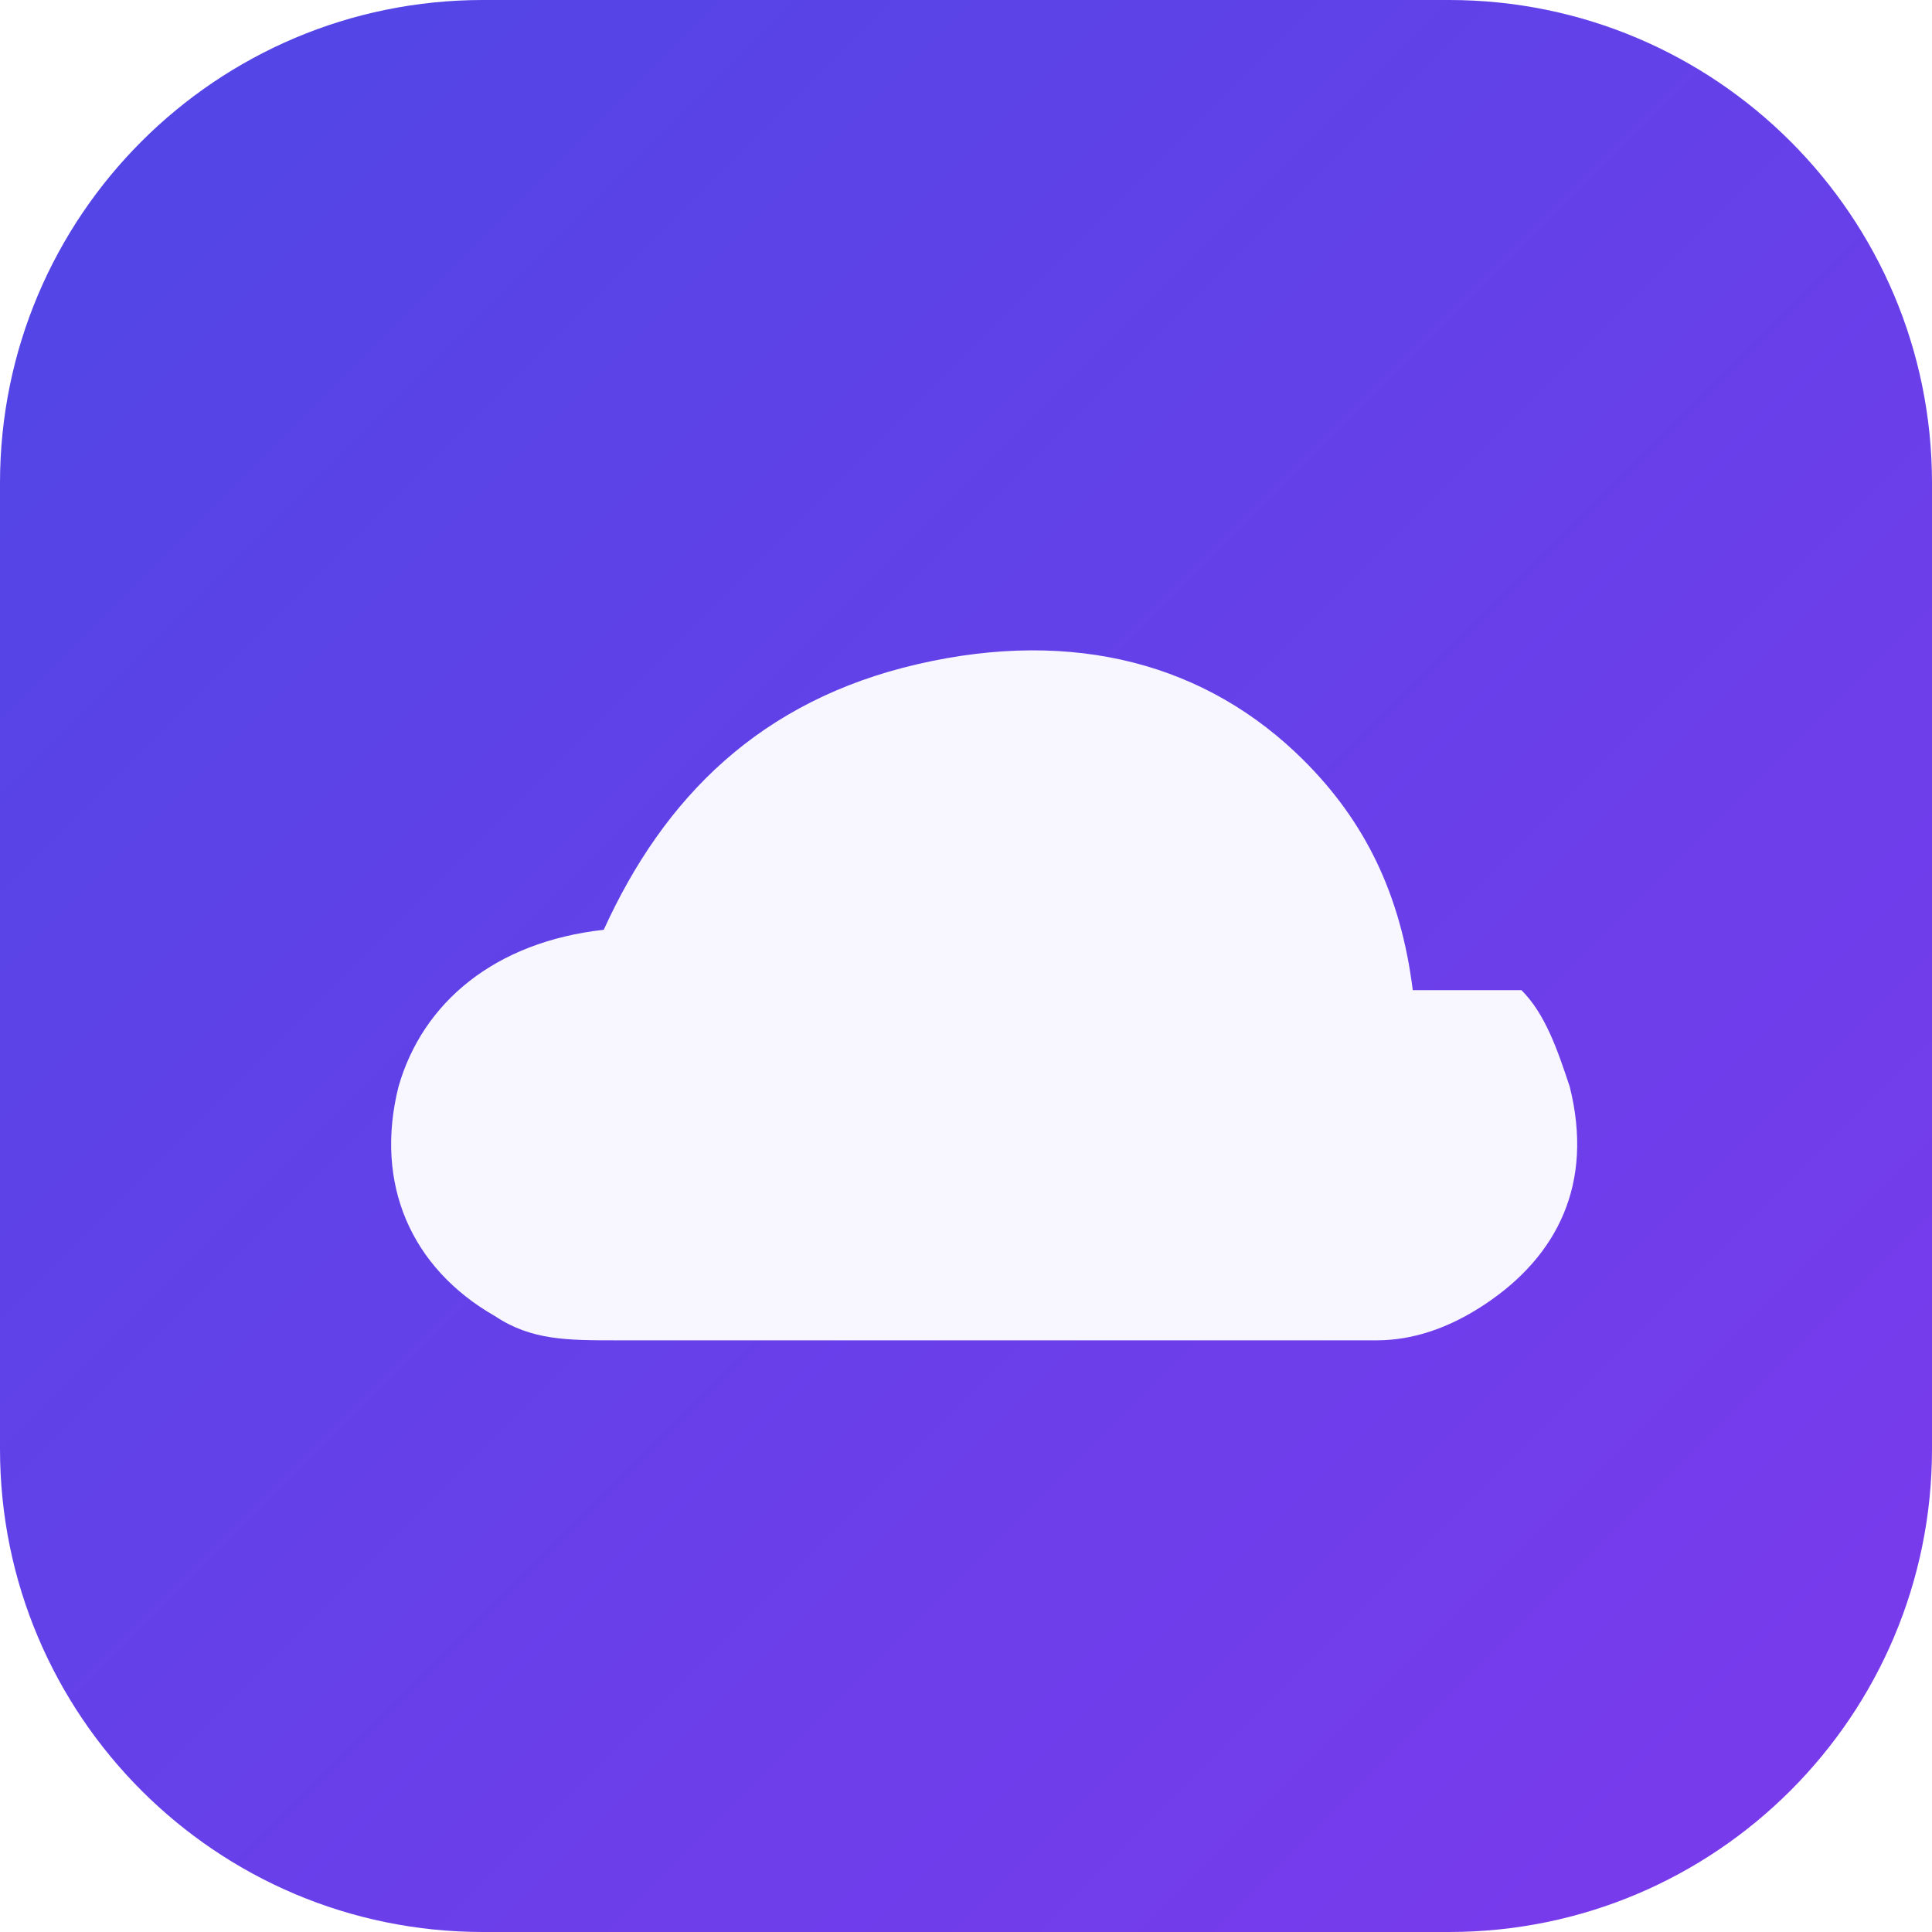
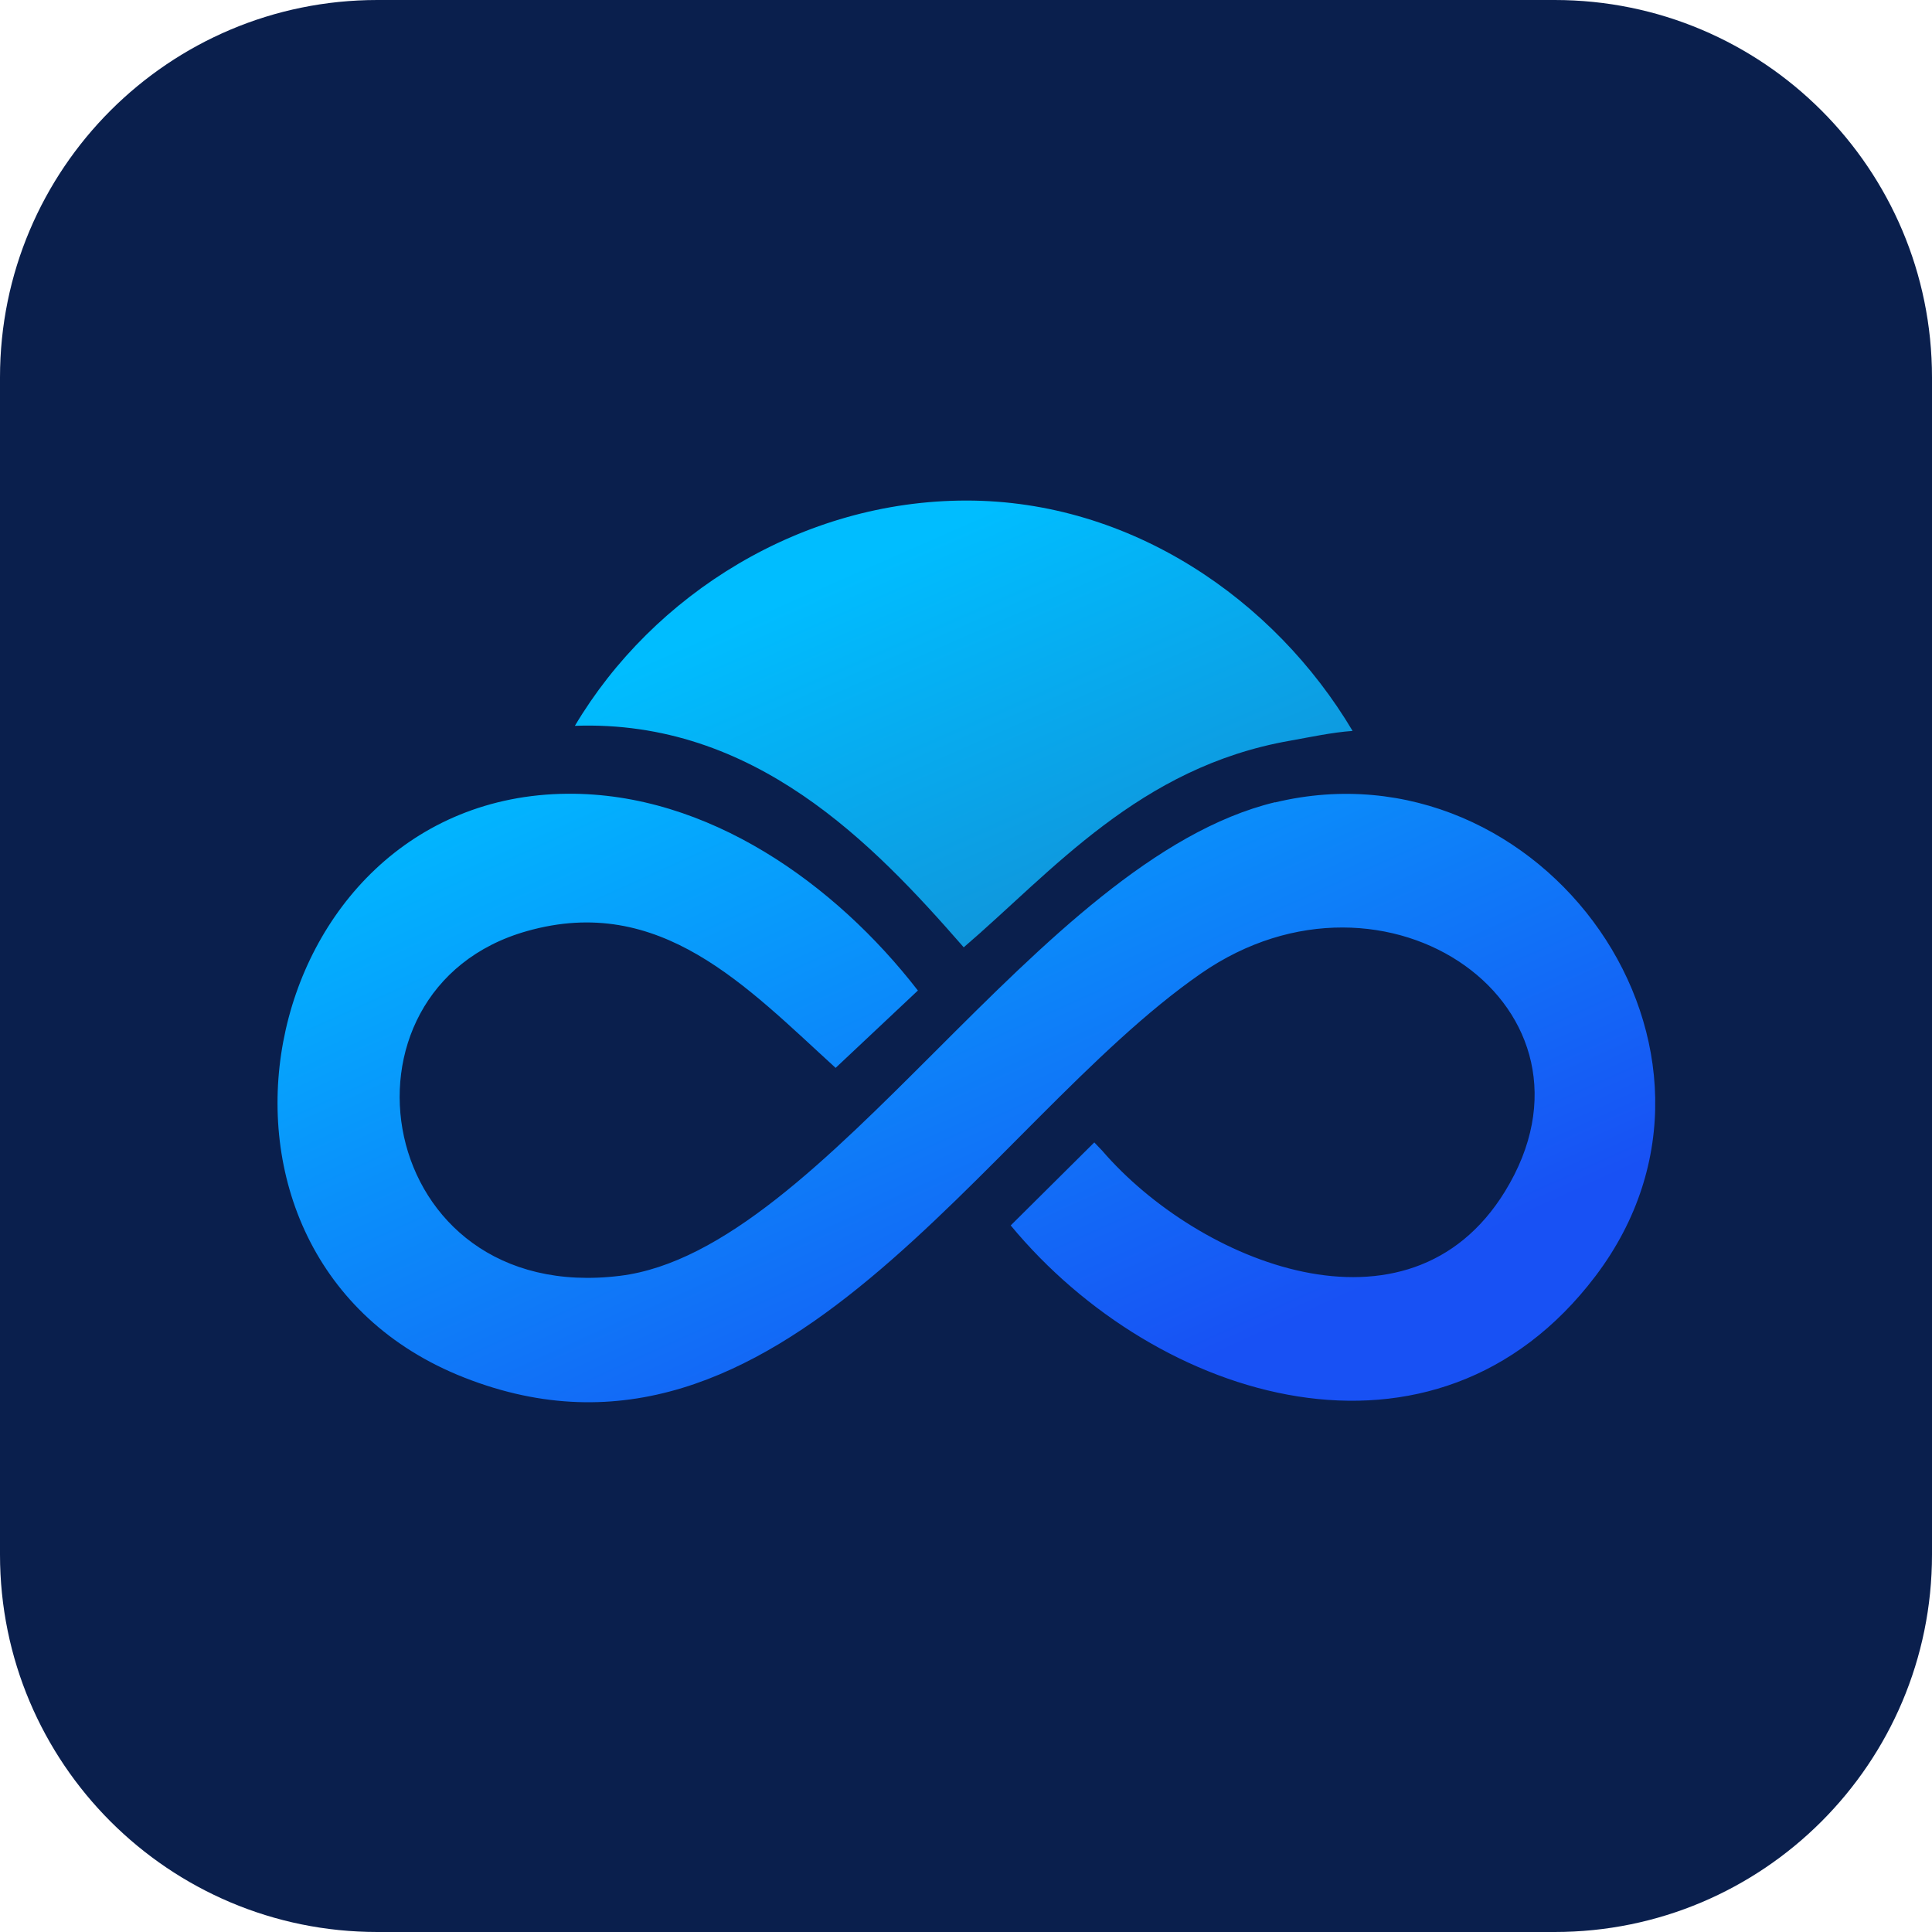
- <svg xmlns="http://www.w3.org/2000/svg" viewBox="0 0 16 16">
+ <svg xmlns="http://www.w3.org/2000/svg" viewBox="0 0 1024 1024">
  <defs>
-     <linearGradient id="bg" x1="0%" y1="0%" x2="100%" y2="100%">
-       <stop offset="0%" style="stop-color:#4f46e5" />
-       <stop offset="100%" style="stop-color:#7c3aed" />
+     <linearGradient id="grad1" x1="390" y1="200" x2="580" y2="620" gradientUnits="userSpaceOnUse">
+       <stop offset="0" stop-color="#00bdff" />
+       <stop offset="1" stop-color="#1851f4" />
+     </linearGradient>
+     <linearGradient id="grad2" x1="460" y1="170" x2="640" y2="580" gradientUnits="userSpaceOnUse">
+       <stop offset="0" stop-color="#00bdff" />
+       <stop offset="1" stop-color="#216ab4" />
    </linearGradient>
  </defs>
-   <rect width="16" height="16" rx="4" fill="url(#bg)" />
-   <path d="M11.7 8.2c-.1-.8-.4-1.4-.9-1.9C10 5.5 8.9 5.2 7.6 5.5 6.3 5.8 5.5 6.6 5 7.7 4.1 7.8 3.5 8.3 3.3 9c-.2.8.1 1.5.8 1.9.3.2.6.2 1 .2h6.3c.3 0 .6-.1.9-.3.6-.4.9-1 .7-1.8-.1-.3-.2-.6-.4-.8h.1z" fill="rgba(255,255,255,0.95)" />
+   <rect width="1024" height="1024" rx="200" ry="200" fill="#0a1f4d" />
+   <g transform="translate(0,128)">
+     <path fill="url(#grad1)" d="M675.8,297.2c-126.4,30.5-237.5,237.4-347.1,251-130.9,16.2-158.2-152-49.4-182.7,70.6-20,116.3,29.4,163.6,72.5l43.6-41c-43.8-56.6-111.4-104.9-185.8-104.3-167.1,1.4-216.3,246-54.5,309.5,167.3,65.7,275.5-134.6,390.3-214.2,98.5-68.3,220.9,18.5,161.1,115.6-51.2,83.1-162.5,37.4-213.4-21.7l-4.2-4.4-44.3,44c77.5,93.7,224.9,139,309.9,26.9,90.8-119.8-28.2-285.2-169.8-251.1z" />
+     <path fill="url(#grad2)" d="M510.8,374.1c46.9-40.2,93-95.5,172.9-109.5,11.2-2,22.2-4.4,33.2-5.2-41.5-69.8-117.6-122.1-204.7-122.1s-166,49.6-207.5,119.4c95.1-3.4,158.2,62.5,206,117.3z" />
+   </g>
</svg>
